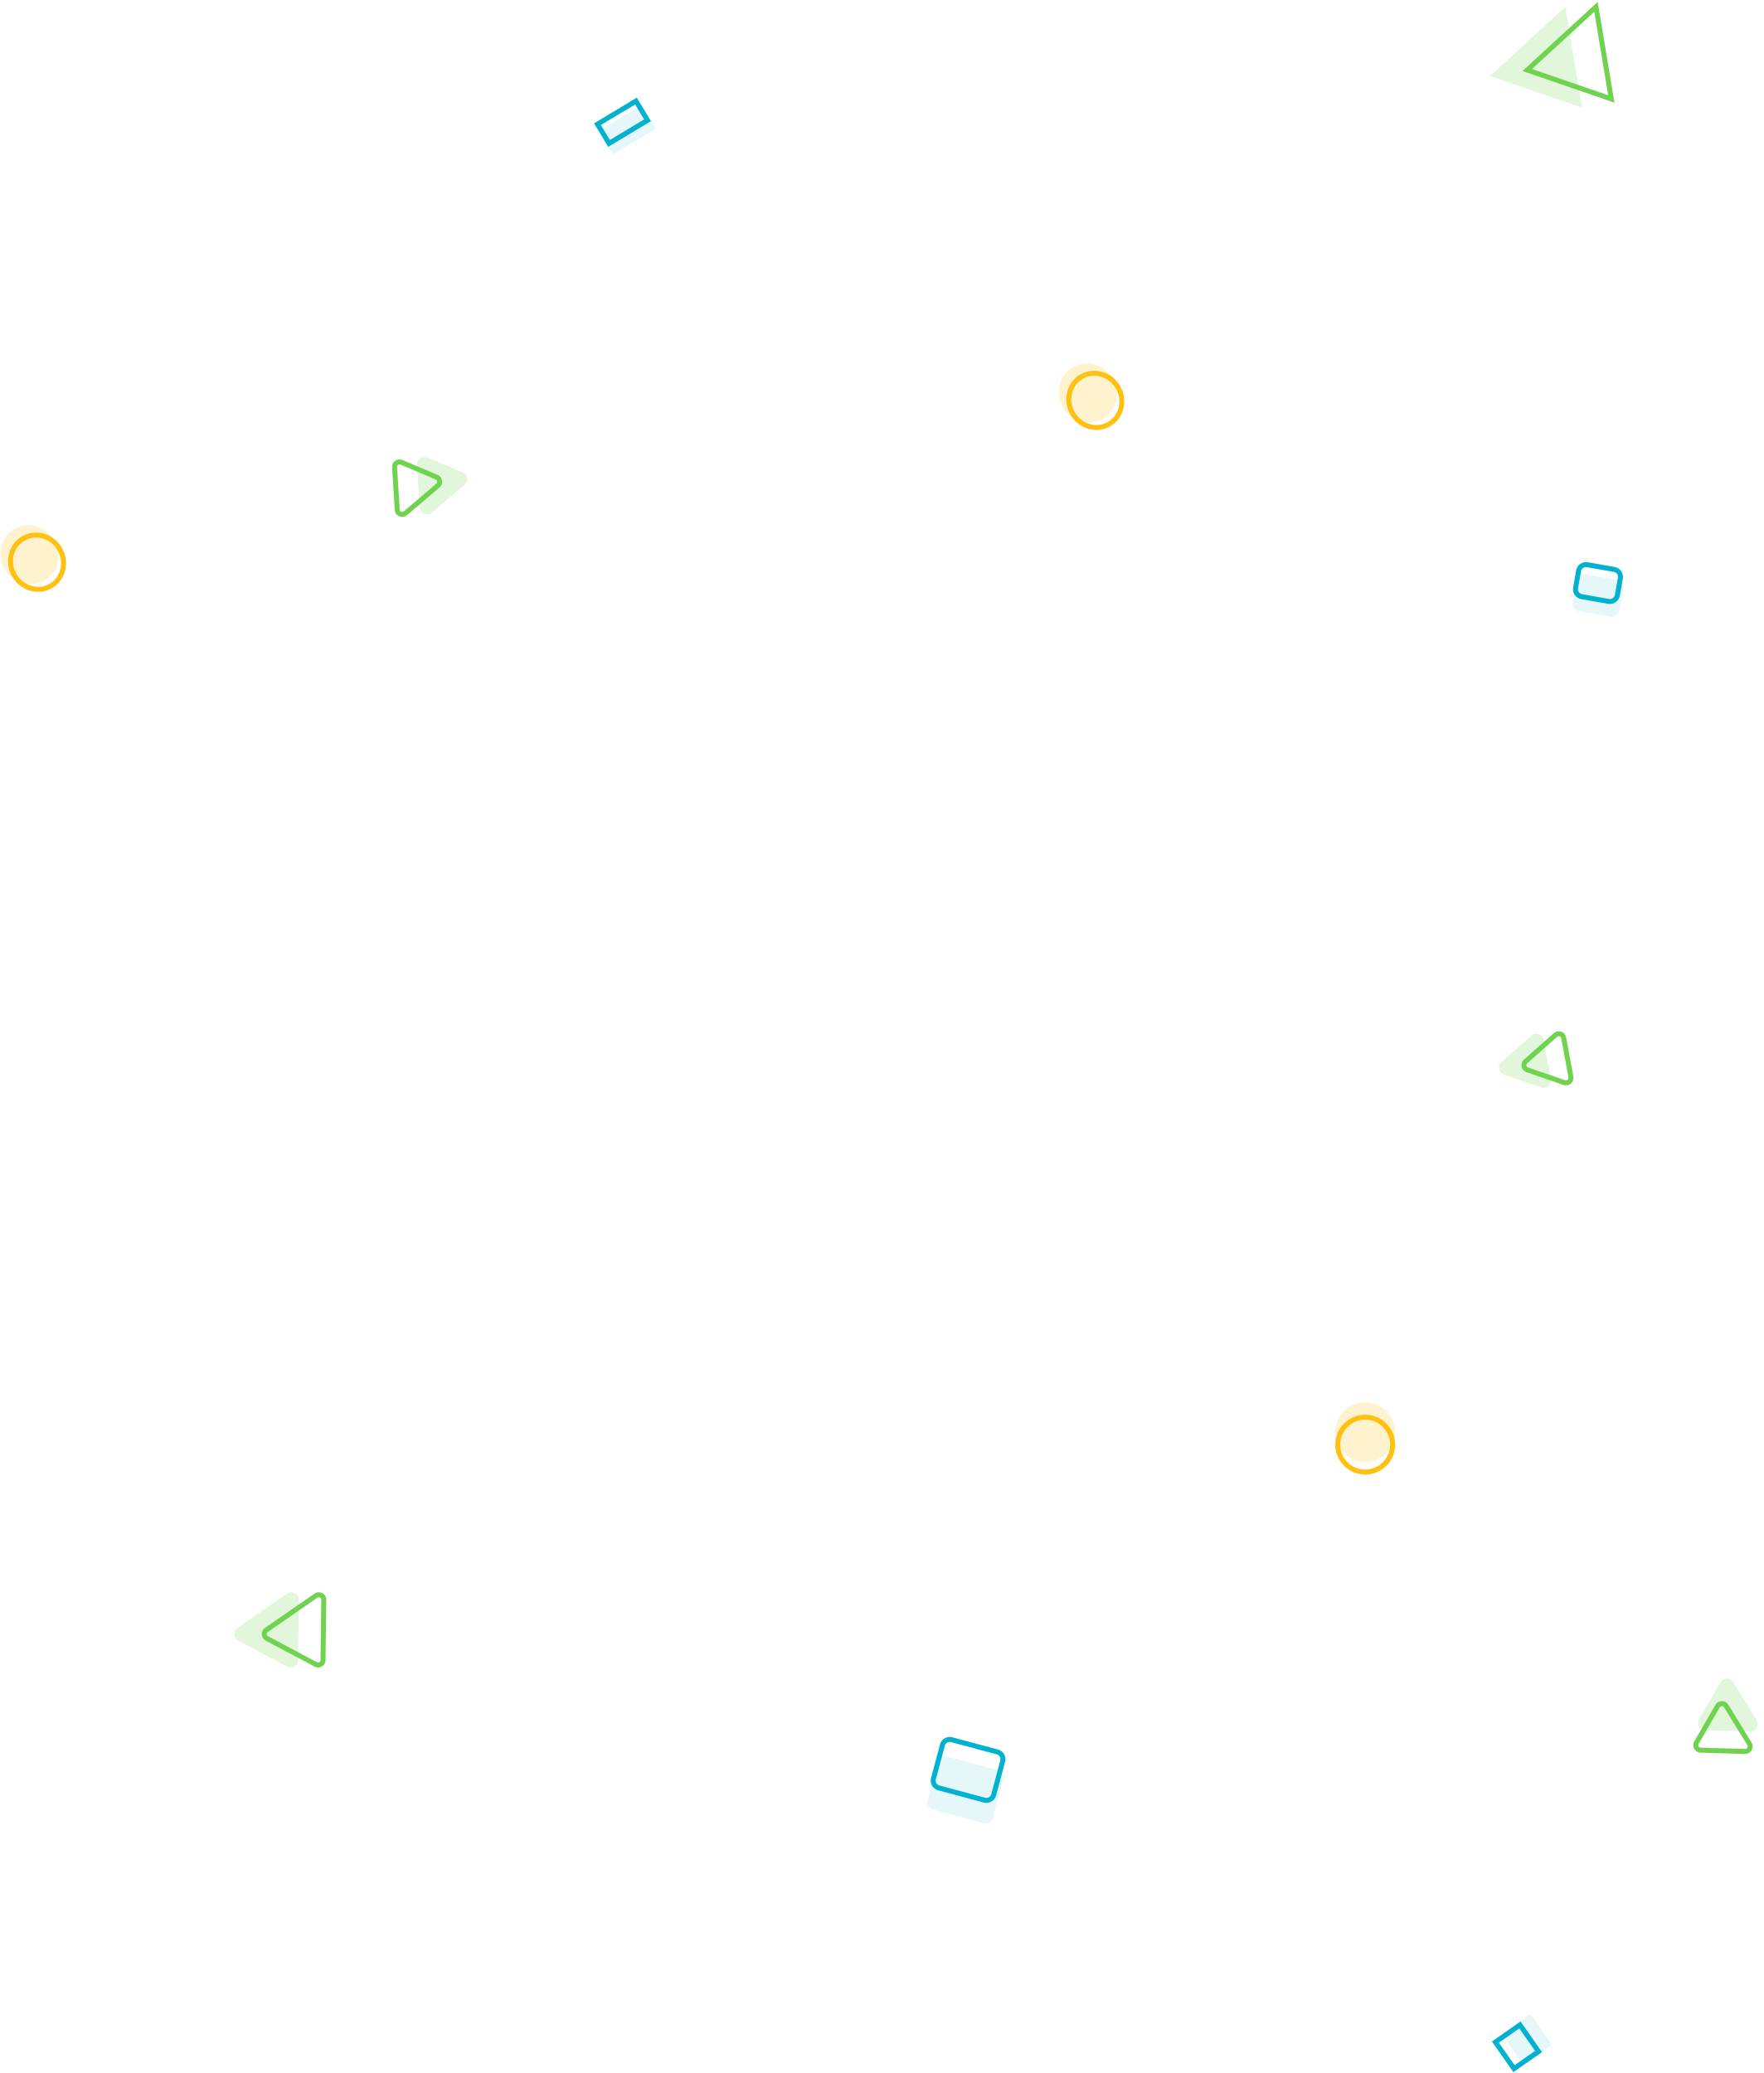
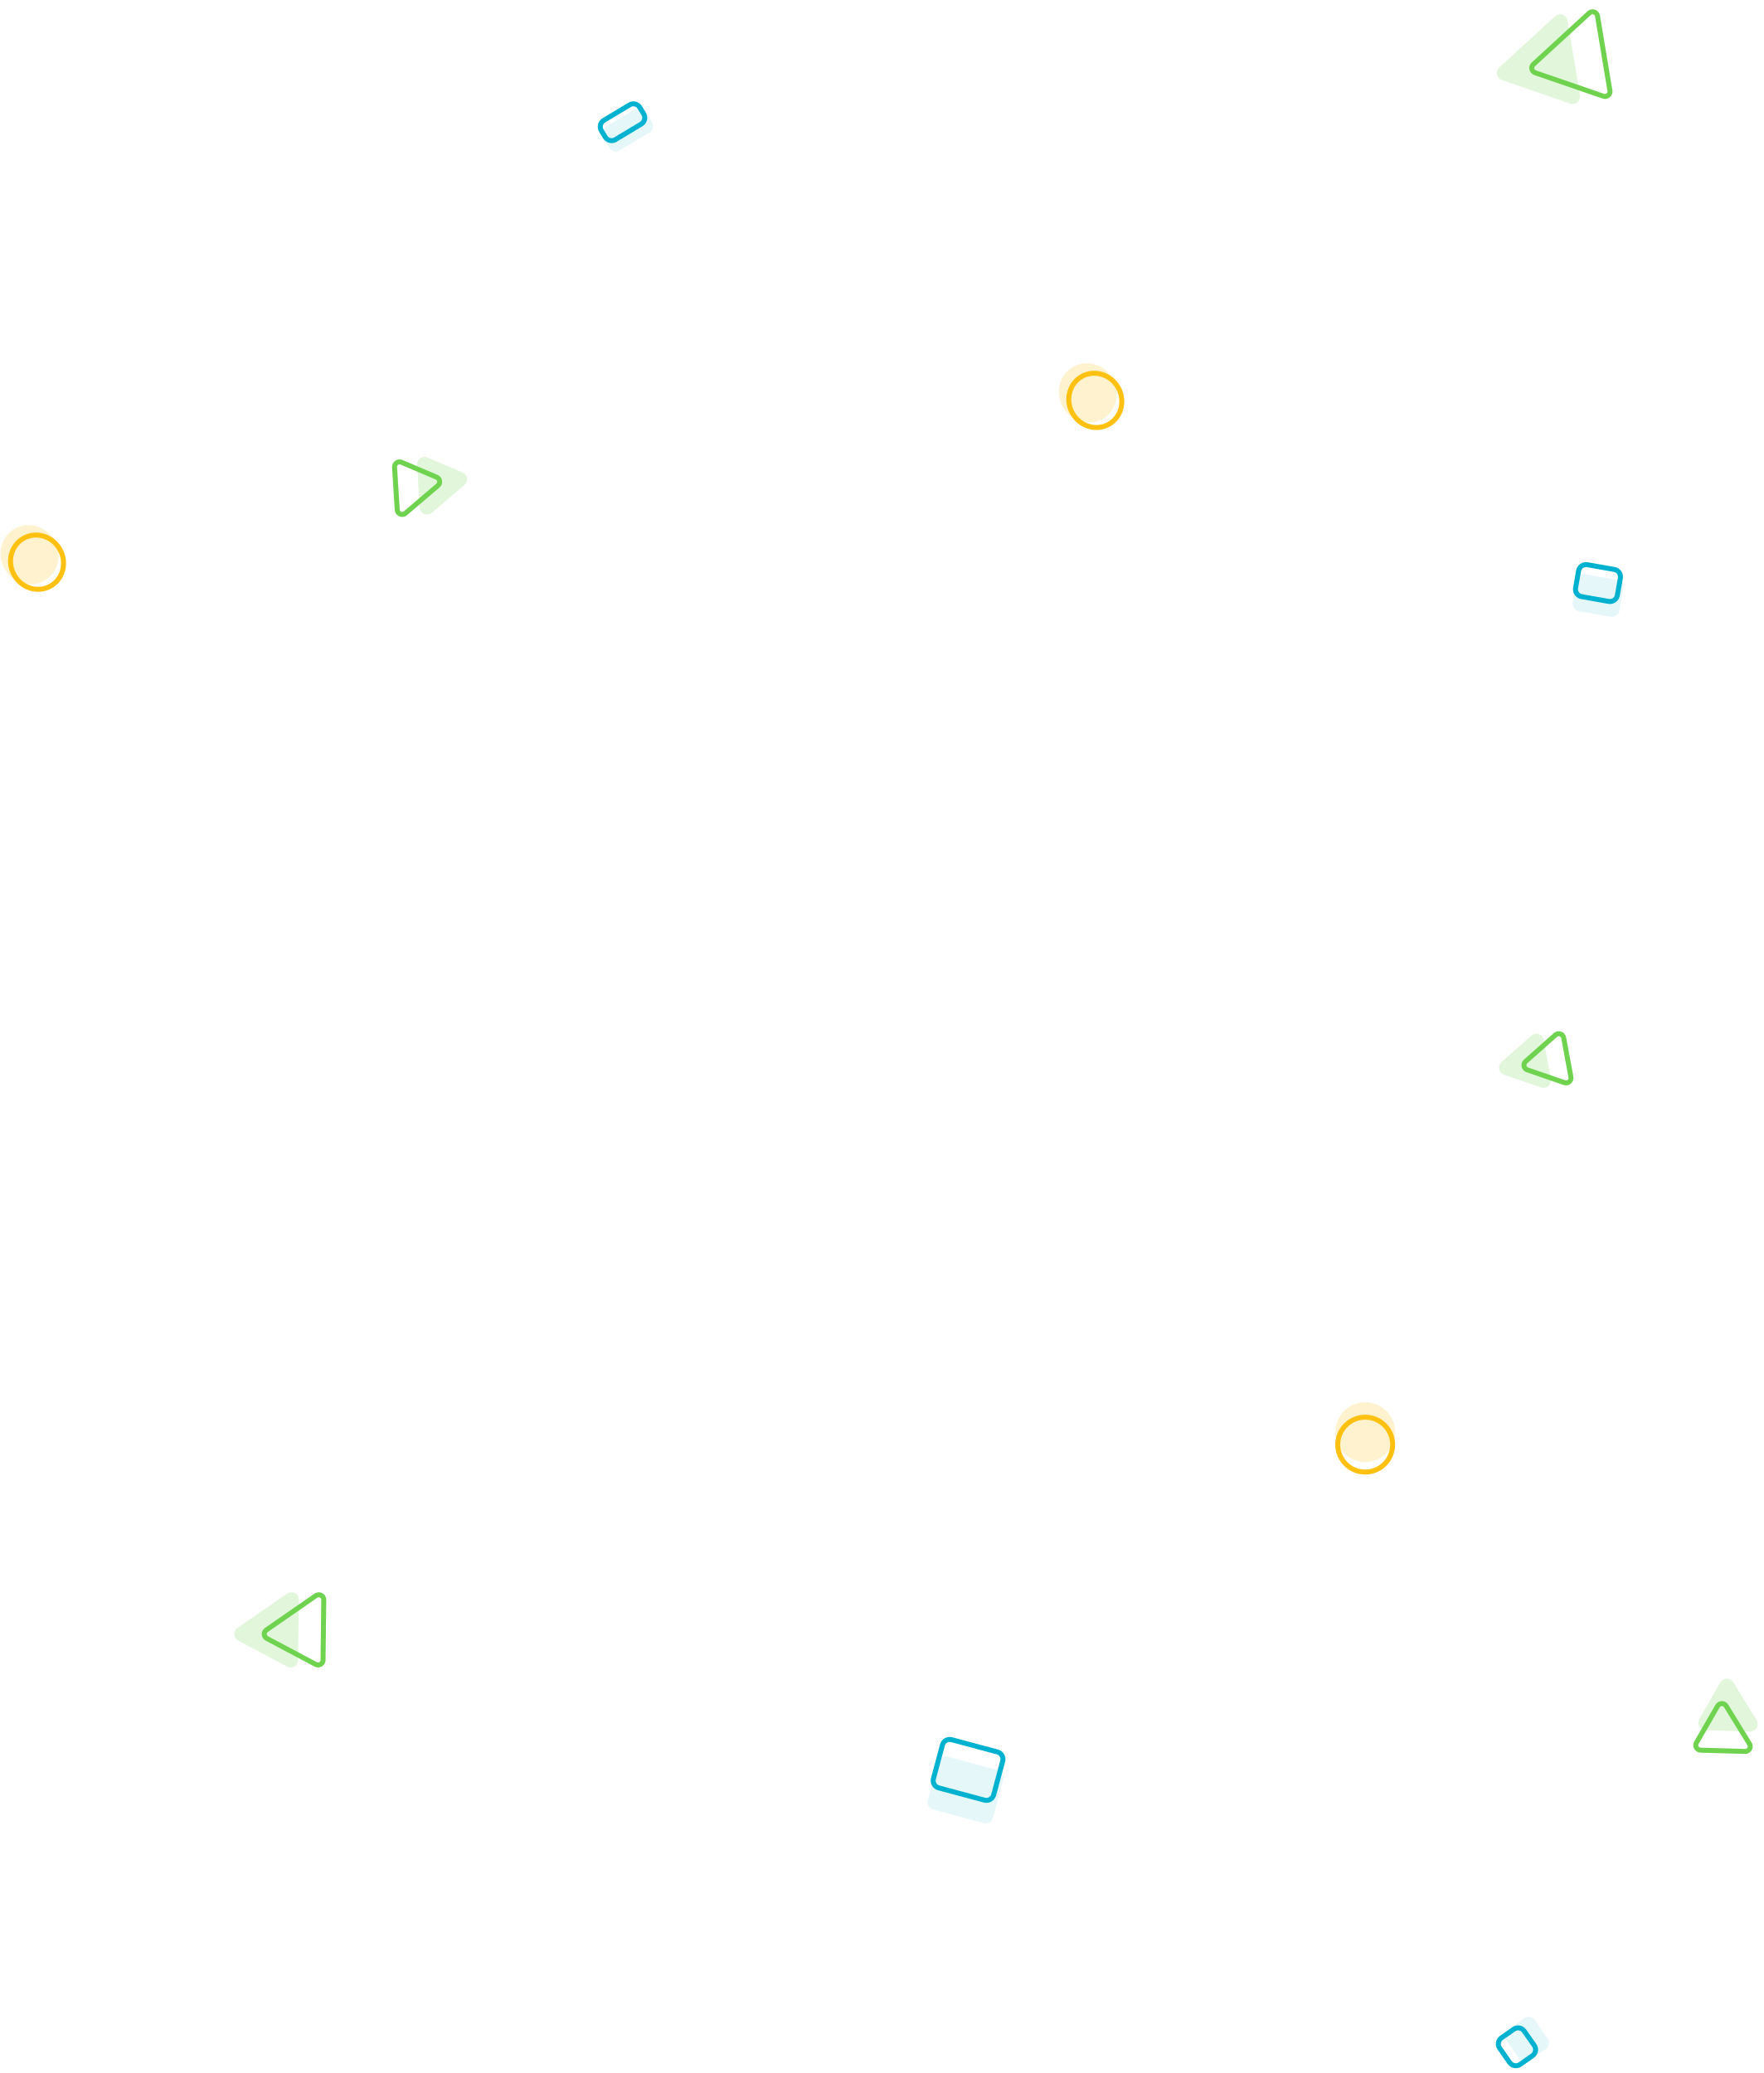
<svg xmlns="http://www.w3.org/2000/svg" width="707" height="831" viewBox="0 0 707 831">
  <g fill="none" fill-rule="evenodd">
    <g transform="rotate(-121 140.53 -38.01)">
-       <rect width="11" height="20" x=".722" y=".751" fill="#01B2D0" opacity=".1" />
-       <rect width="9" height="18" x="5.324" y="1.582" stroke="#01B2D0" stroke-width="2" />
+       <rect width="11" height="20" x=".722" y=".751" fill="#01B2D0" opacity=".1" rx="3" />
+       <rect width="9" height="18" x="5.324" y="1.582" stroke="#01B2D0" stroke-width="2" rx="3" />
    </g>
    <g transform="rotate(19 334.053 1817.745)">
-       <polygon fill="#6FD350" points="20.481 6.158 39.981 42.158 .981 42.158" opacity=".2" />
-       <path stroke="#6FD350" stroke-width="2" d="M32.122,2.134 L14.301,35.034 L49.943,35.034 L32.122,2.134 Z" />
+       <path fill="#6FD350" d="M23.119,11.028 L37.582,37.729 C38.372,39.186 37.83,41.006 36.373,41.796 C35.935,42.033 35.444,42.158 34.945,42.158 L6.018,42.158 C4.361,42.158 3.018,40.815 3.018,39.158 C3.018,38.659 3.143,38.168 3.38,37.729 L17.844,11.028 C18.633,9.571 20.453,9.029 21.91,9.819 C22.422,10.096 22.842,10.516 23.119,11.028 Z" opacity=".2" />
+       <path stroke="#6FD350" stroke-width="2" d="M33.881,5.381 C33.696,5.039 33.416,4.759 33.075,4.574 C32.103,4.048 30.89,4.409 30.363,5.381 L15.9,32.082 C15.742,32.374 15.659,32.702 15.659,33.034 C15.659,34.139 16.554,35.034 17.659,35.034 L46.585,35.034 C46.918,35.034 47.245,34.951 47.538,34.793 C48.509,34.267 48.87,33.053 48.344,32.082 L33.881,5.381 Z" />
    </g>
    <g transform="rotate(-75 657.253 121.544)">
      <rect width="22" height="27" x=".657" y="1.244" fill="#01B2D0" opacity=".1" rx="3" />
      <rect width="20" height="25" x="9.643" y="1.14" stroke="#01B2D0" stroke-width="2" rx="3" />
    </g>
    <g transform="rotate(145 181.99 508.2)">
-       <rect width="14" height="15" x=".155" y=".692" fill="#01B2D0" opacity=".1" />
-       <rect width="12" height="13" x="6.153" y="1.529" stroke="#01B2D0" stroke-width="2" />
+       <rect width="14" height="15" x=".155" y=".692" fill="#01B2D0" opacity=".1" rx="3" />
+       <rect width="12" height="13" x="6.153" y="1.529" stroke="#01B2D0" stroke-width="2" rx="3" />
    </g>
    <g transform="rotate(-80 459.8 -251.87)">
      <rect width="15" height="19" x=".53" y="1.746" fill="#01B2D0" opacity=".1" rx="3" />
      <rect width="13" height="17" x="6.454" y="1.878" stroke="#01B2D0" stroke-width="2" rx="3" />
    </g>
    <g transform="rotate(136 166.97 403.374)">
      <circle cx="15.55" cy="12.85" r="11" stroke="#FFC111" stroke-width="2" />
      <circle cx="12.077" cy="16.447" r="12" fill="#FFC111" opacity=".2" />
    </g>
    <g transform="rotate(60 99.041 451.812)">
      <ellipse cx="16.737" cy="11.743" stroke="#FFC111" stroke-width="2" rx="11" ry="10.5" />
      <ellipse cx="12.639" cy="12.841" fill="#FFC111" opacity=".2" rx="12" ry="11.5" />
    </g>
    <g transform="rotate(60 -169.21 116.92)">
      <ellipse cx="16.737" cy="11.743" stroke="#FFC111" stroke-width="2" rx="11" ry="10.5" />
      <ellipse cx="12.639" cy="12.841" fill="#FFC111" opacity=".2" rx="12" ry="11.5" />
    </g>
    <g transform="rotate(120 160.67 548.763)">
      <path fill="#6FD350" d="M16.161,7.808 L24.632,23.494 C25.419,24.952 24.875,26.772 23.417,27.56 C22.98,27.796 22.49,27.92 21.992,27.92 L5.051,27.92 C3.394,27.92 2.051,26.577 2.051,24.92 C2.051,24.422 2.175,23.932 2.411,23.494 L10.882,7.808 C11.669,6.35 13.489,5.807 14.947,6.594 C15.461,6.872 15.883,7.294 16.161,7.808 Z" opacity=".2" />
      <path stroke="#6FD350" stroke-width="2" d="M24.076,5.515 C23.89,5.172 23.609,4.891 23.266,4.706 C22.294,4.181 21.081,4.544 20.556,5.515 L12.085,21.202 C11.928,21.494 11.845,21.82 11.845,22.152 C11.845,23.256 12.741,24.152 13.845,24.152 L30.786,24.152 C31.118,24.152 31.445,24.069 31.737,23.912 C32.708,23.387 33.071,22.174 32.546,21.202 L24.076,5.515 Z" />
    </g>
    <g transform="rotate(19 -900.605 2012.594)">
      <path fill="#6FD350" d="M16.41,9.144 L24.268,23.047 C25.083,24.49 24.575,26.32 23.133,27.135 C22.682,27.39 22.174,27.524 21.656,27.524 L5.94,27.524 C4.283,27.524 2.94,26.18 2.94,24.524 C2.94,24.006 3.074,23.498 3.328,23.047 L11.186,9.144 C12.002,7.702 13.832,7.193 15.274,8.009 C15.749,8.277 16.142,8.67 16.41,9.144 Z" opacity=".2" />
      <path stroke="#6FD350" stroke-width="2" d="M23.723,5.761 C23.544,5.444 23.283,5.183 22.966,5.004 C22.005,4.46 20.785,4.799 20.241,5.761 L12.383,19.664 C12.213,19.964 12.124,20.303 12.124,20.648 C12.124,21.752 13.019,22.648 14.124,22.648 L29.841,22.648 C30.185,22.648 30.524,22.559 30.825,22.389 C31.786,21.846 32.125,20.625 31.582,19.664 L23.723,5.761 Z" />
    </g>
    <g transform="rotate(28 -1195.173 528.825)">
      <path fill="#6FD350" d="M18.667,10.83 L29.743,32.289 C30.503,33.761 29.925,35.571 28.453,36.331 C28.028,36.55 27.556,36.665 27.077,36.665 L4.926,36.665 C3.269,36.665 1.926,35.322 1.926,33.665 C1.926,33.186 2.04,32.714 2.26,32.289 L13.336,10.83 C14.095,9.358 15.905,8.78 17.377,9.54 C17.931,9.826 18.382,10.277 18.667,10.83 Z" opacity=".2" />
      <path stroke="#6FD350" stroke-width="2" d="M27.491,6.125 C27.301,5.756 27,5.455 26.631,5.265 C25.65,4.758 24.443,5.143 23.937,6.125 L12.861,27.583 C12.715,27.867 12.638,28.182 12.638,28.501 C12.638,29.605 13.534,30.501 14.638,30.501 L36.789,30.501 C37.109,30.501 37.423,30.424 37.707,30.278 C38.688,29.771 39.073,28.565 38.567,27.583 L27.491,6.125 Z" />
    </g>
    <g transform="rotate(-157 111.408 91.476)">
      <path fill="#6FD350" d="M15.387,10.636 L23.033,25.928 C23.774,27.41 23.173,29.212 21.691,29.953 C21.275,30.161 20.815,30.269 20.35,30.269 L5.058,30.269 C3.401,30.269 2.058,28.926 2.058,27.269 C2.058,26.804 2.166,26.344 2.375,25.928 L10.02,10.636 C10.761,9.154 12.563,8.553 14.045,9.294 C14.626,9.585 15.097,10.055 15.387,10.636 Z" opacity=".2" />
      <path stroke="#6FD350" stroke-width="2" d="M23.307,6.255 C23.113,5.868 22.8,5.554 22.412,5.361 C21.425,4.867 20.223,5.267 19.729,6.255 L12.083,21.547 C11.944,21.825 11.872,22.131 11.872,22.442 C11.872,23.546 12.768,24.442 13.872,24.442 L29.164,24.442 C29.474,24.442 29.781,24.369 30.058,24.23 C31.046,23.736 31.447,22.535 30.953,21.547 L23.307,6.255 Z" />
    </g>
  </g>
</svg>
